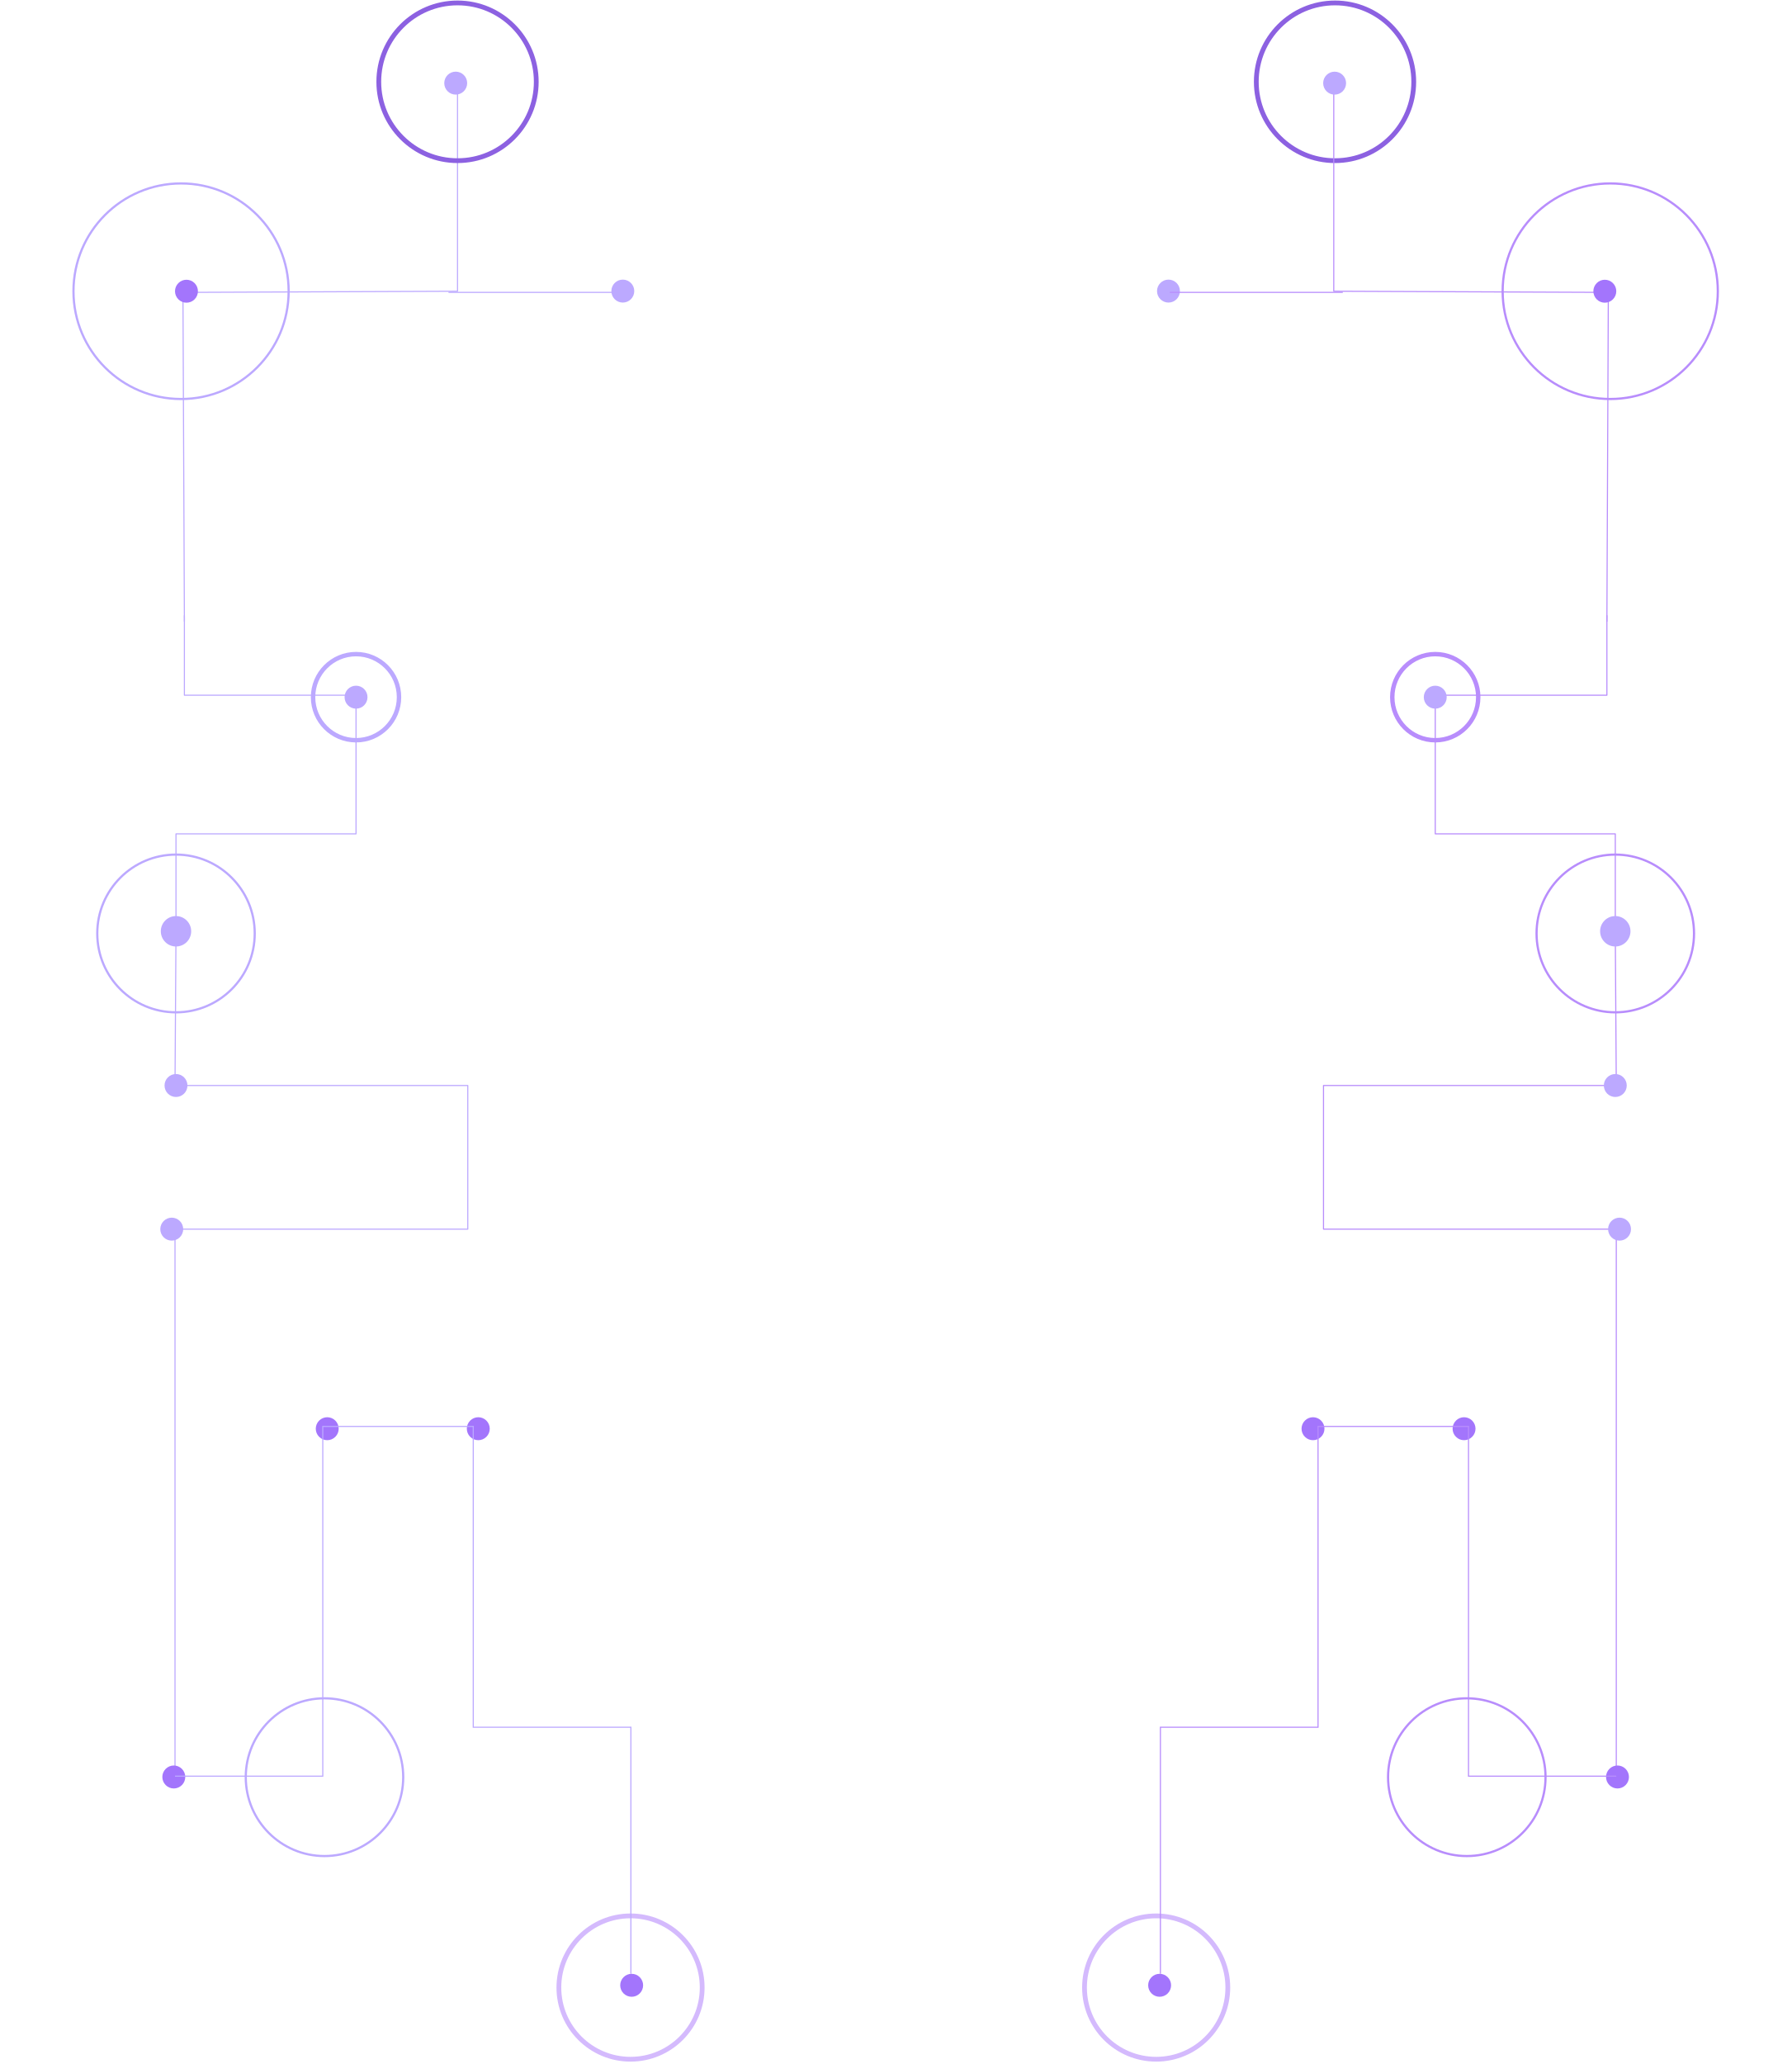
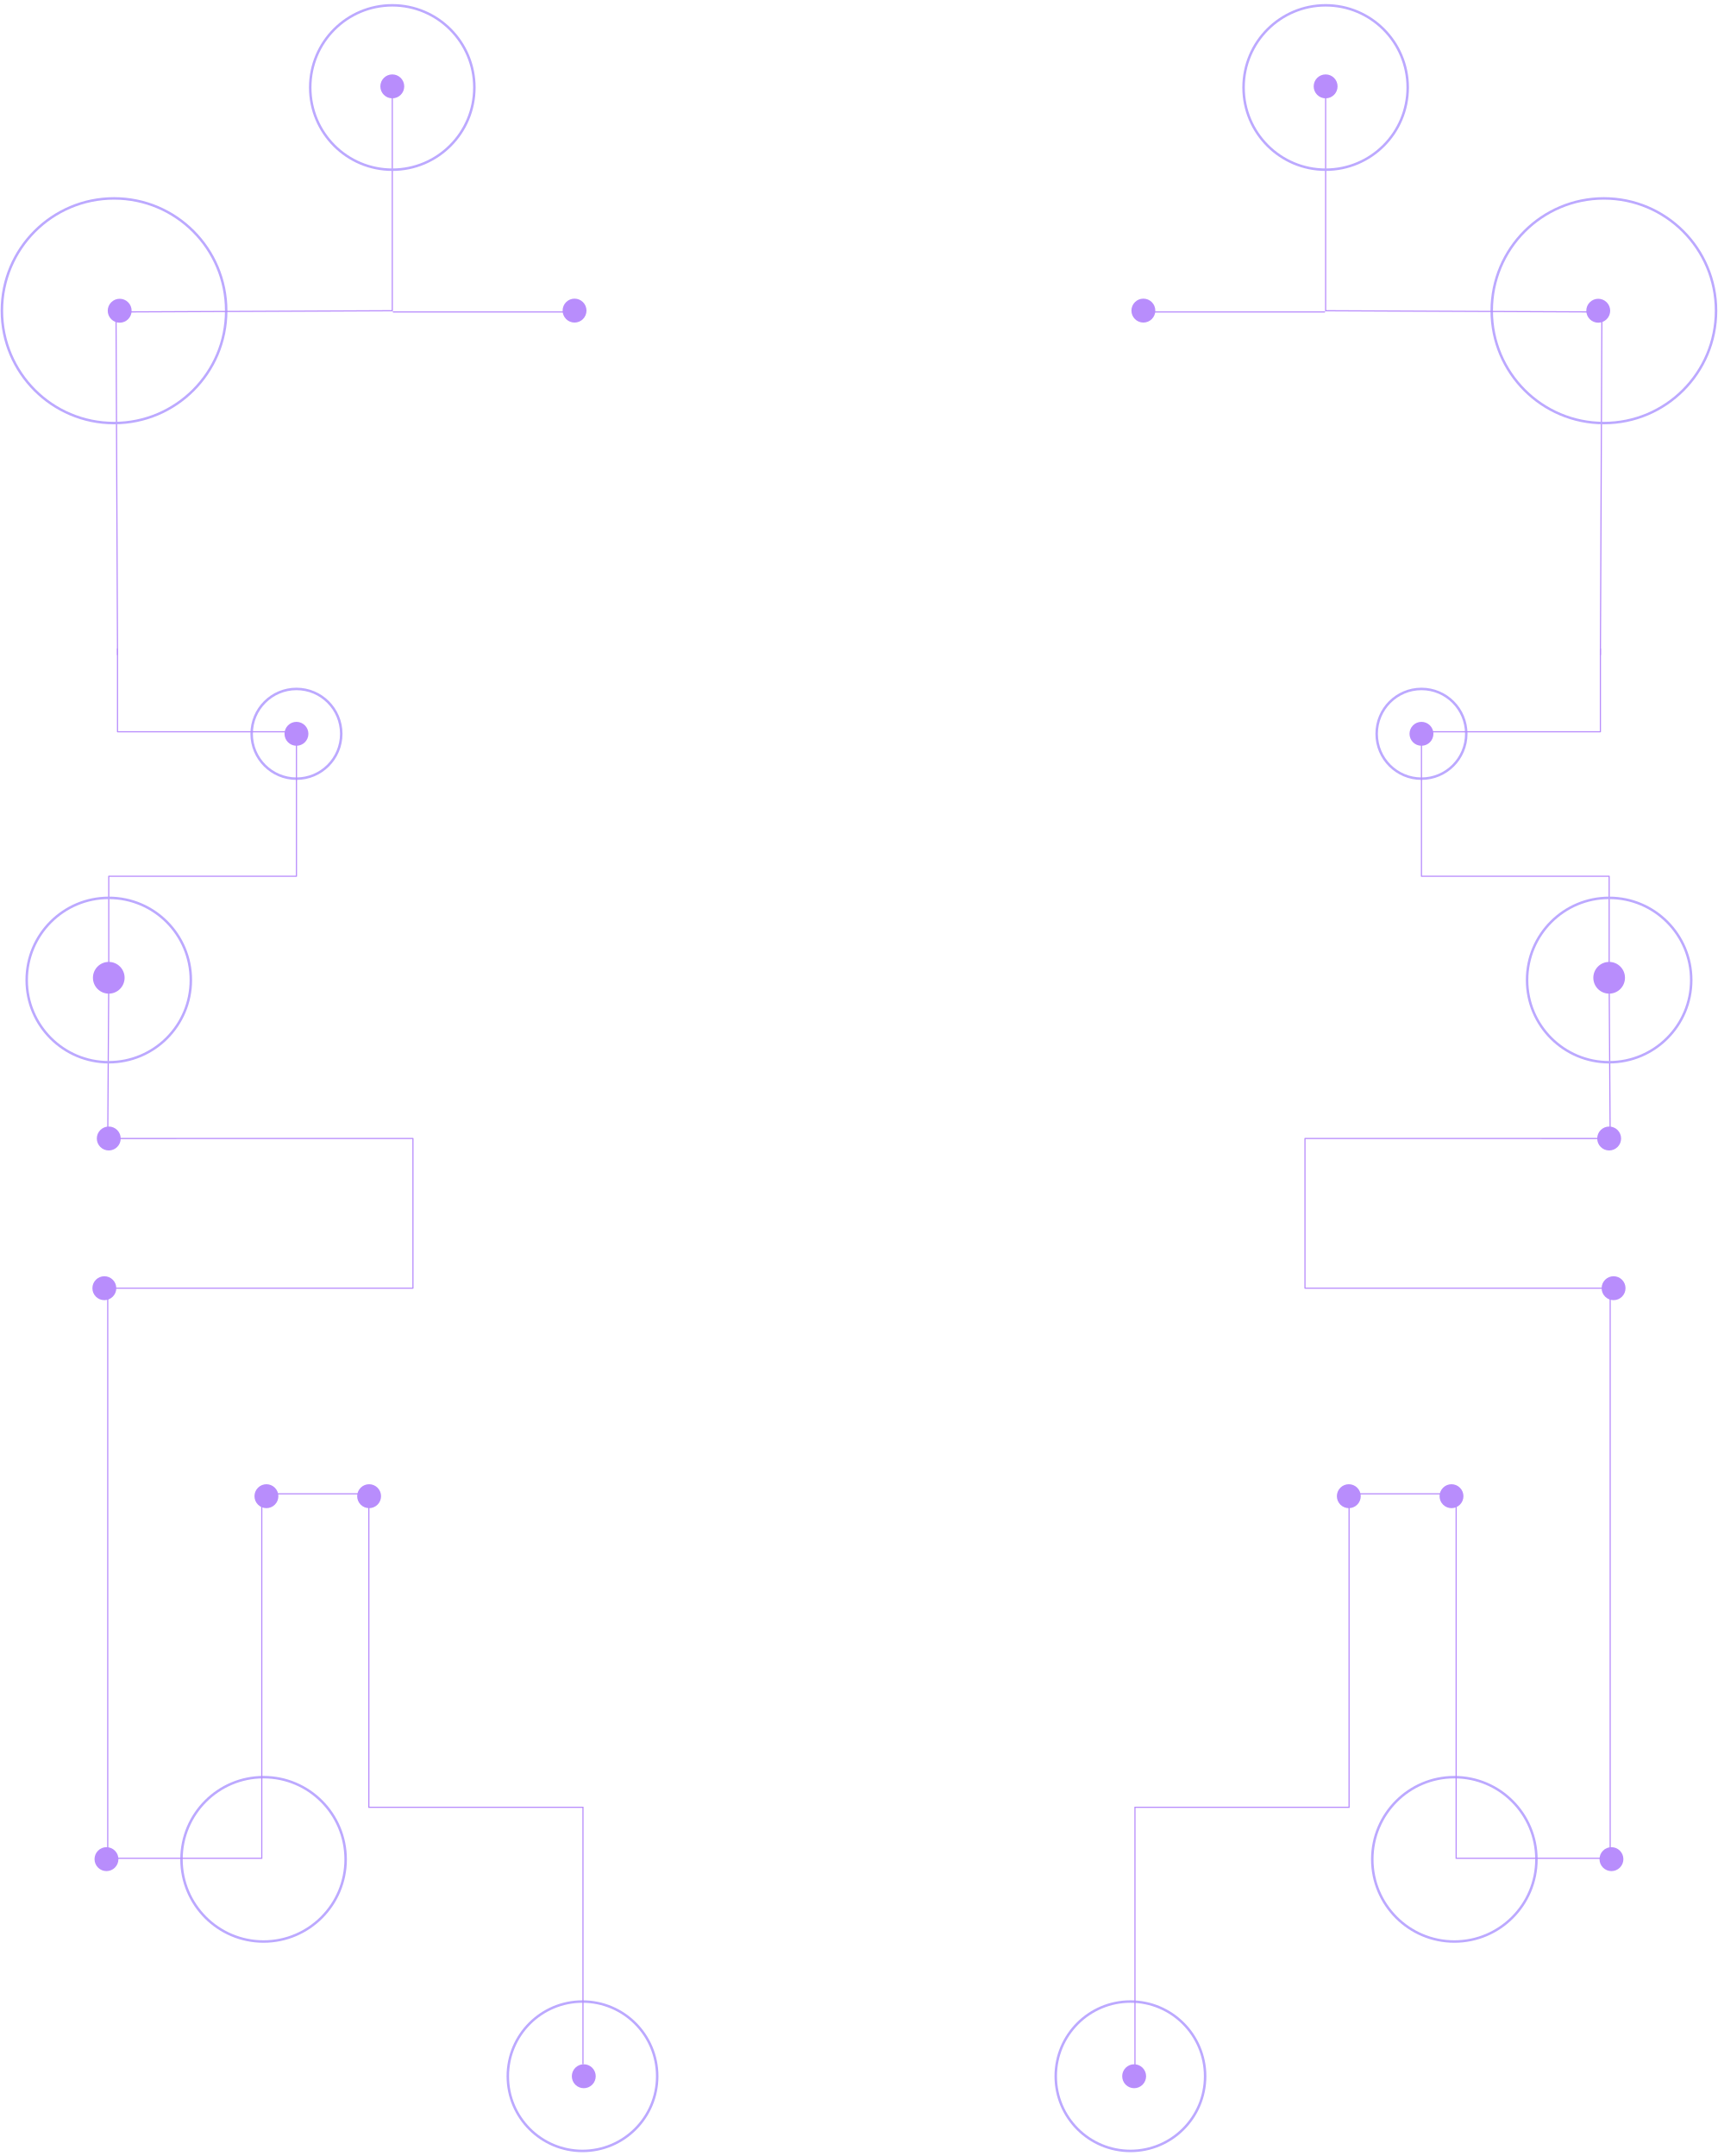
- <svg xmlns="http://www.w3.org/2000/svg" width="375" height="432" viewBox="0 0 375 432" fill="none">
-   <path fill-rule="evenodd" clip-rule="evenodd" d="M67.93 388.475C77.034 388.475 84.413 381.084 84.413 371.968C84.413 362.852 77.034 355.461 67.93 355.461C58.828 355.461 51.449 362.852 51.449 371.968C51.449 381.084 58.828 388.475 67.93 388.475Z" stroke="#BCA9FF" stroke-width="0.463" />
-   <path fill-rule="evenodd" clip-rule="evenodd" d="M74.536 154.931C79.504 154.931 83.532 150.896 83.532 145.92C83.532 140.946 79.504 136.909 74.536 136.909C69.57 136.909 65.539 140.946 65.539 145.92C65.539 150.896 69.57 154.931 74.536 154.931Z" stroke="#BCA9FF" stroke-width="0.925" />
-   <path d="M38.602 128.856V145.508H74.535V174.527H36.843L36.843 195.22L36.637 227.198" stroke="#BCA9FF" stroke-width="0.231" stroke-linecap="round" stroke-linejoin="round" />
-   <path d="M38.301 61.211L38.602 130.039" stroke="#BCA9FF" stroke-width="0.231" stroke-linecap="round" stroke-linejoin="round" />
-   <path d="M36.844 227.199L97.929 227.198V257.261L36.637 257.262L36.637 371.968" stroke="#BCA9FF" stroke-width="0.231" stroke-linecap="round" stroke-linejoin="round" />
-   <path fill-rule="evenodd" clip-rule="evenodd" d="M36.843 211.882C45.947 211.882 53.327 204.491 53.327 195.375C53.327 186.259 45.947 178.868 36.843 178.868C27.742 178.868 20.363 186.259 20.363 195.375C20.363 204.491 27.742 211.882 36.843 211.882Z" stroke="#BCA9FF" stroke-width="0.463" />
-   <path fill-rule="evenodd" clip-rule="evenodd" d="M37.903 83.513C50.342 83.513 60.426 73.412 60.426 60.954C60.426 48.494 50.342 38.394 37.903 38.394C25.465 38.394 15.381 48.494 15.381 60.954C15.381 73.412 25.465 83.513 37.903 83.513Z" stroke="#BCA9FF" stroke-width="0.463" />
-   <path fill-rule="evenodd" clip-rule="evenodd" d="M74.535 148.324C75.861 148.324 76.934 147.249 76.934 145.921C76.934 144.594 75.861 143.519 74.535 143.519C73.213 143.519 72.137 144.594 72.137 145.921C72.137 147.249 73.213 148.324 74.535 148.324Z" fill="#BCA9FF" />
-   <path fill-rule="evenodd" clip-rule="evenodd" d="M36.843 229.6C38.169 229.6 39.242 228.525 39.242 227.198C39.242 225.87 38.169 224.795 36.843 224.795C35.52 224.795 34.445 225.87 34.445 227.198C34.445 228.525 35.52 229.6 36.843 229.6Z" fill="#BCA9FF" />
-   <path fill-rule="evenodd" clip-rule="evenodd" d="M35.956 259.665C37.279 259.665 38.354 258.59 38.354 257.262C38.354 255.935 37.279 254.86 35.956 254.86C34.63 254.86 33.557 255.935 33.557 257.262C33.557 258.59 34.63 259.665 35.956 259.665Z" fill="#BCA9FF" />
-   <path fill-rule="evenodd" clip-rule="evenodd" d="M36.843 198.103C38.6 198.103 40.023 196.677 40.023 194.918C40.023 193.158 38.6 191.733 36.843 191.733C35.087 191.733 33.666 193.158 33.666 194.918C33.666 196.677 35.087 198.103 36.843 198.103Z" fill="#BCA9FF" />
-   <path fill-rule="evenodd" clip-rule="evenodd" d="M130.54 417.226C131.479 418.164 132.995 418.164 133.933 417.226C134.869 416.287 134.869 414.765 133.933 413.828C132.995 412.888 131.479 412.888 130.54 413.828C129.604 414.765 129.604 416.287 130.54 417.226Z" fill="#A375FC" />
-   <path fill-rule="evenodd" clip-rule="evenodd" d="M147 416C147 407.715 140.285 401 132.001 401C123.717 401 117 407.715 117 416C117 424.285 123.717 431 132.001 431C140.285 431 147 424.285 147 416Z" stroke="#B88DFC" stroke-opacity="0.6" />
-   <path fill-rule="evenodd" clip-rule="evenodd" d="M257.038 416C257.038 407.715 250.323 401 242.039 401C233.755 401 227.038 407.715 227.038 416C227.038 424.285 233.755 431 242.039 431C250.323 431 257.038 424.285 257.038 416Z" stroke="#B88DFC" stroke-opacity="0.6" />
-   <path fill-rule="evenodd" clip-rule="evenodd" d="M34.688 373.624C35.626 374.564 37.142 374.564 38.081 373.624C39.017 372.687 39.017 371.165 38.081 370.228C37.142 369.288 35.626 369.288 34.688 370.228C33.752 371.165 33.752 372.687 34.688 373.624Z" fill="#A375FC" />
-   <path d="M39.075 61.196L95.782 60.953L95.781 17" stroke="#BCA9FF" stroke-width="0.231" stroke-linecap="round" stroke-linejoin="round" />
-   <path fill-rule="evenodd" clip-rule="evenodd" d="M95.783 33.628C104.884 33.628 112.264 26.237 112.264 17.119C112.264 8.005 104.884 0.614 95.783 0.614C86.679 0.614 79.299 8.005 79.299 17.119C79.299 26.237 86.679 33.628 95.783 33.628Z" stroke="#8C61E1" />
-   <path fill-rule="evenodd" clip-rule="evenodd" d="M279.483 33.628C288.585 33.628 295.964 26.237 295.964 17.119C295.964 8.005 288.585 0.614 279.483 0.614C270.379 0.614 263 8.005 263 17.119C263 26.237 270.379 33.628 279.483 33.628Z" stroke="#8C61E1" />
-   <path fill-rule="evenodd" clip-rule="evenodd" d="M130.383 63.328C131.706 63.328 132.782 62.254 132.782 60.926C132.782 59.599 131.706 58.524 130.383 58.524C129.058 58.524 127.985 59.599 127.985 60.926C127.985 62.254 129.058 63.328 130.383 63.328Z" fill="#BCA9FF" />
-   <path fill-rule="evenodd" clip-rule="evenodd" d="M95.402 19.801C96.725 19.801 97.801 18.726 97.801 17.398C97.801 16.071 96.725 14.996 95.402 14.996C94.077 14.996 93.004 16.071 93.004 17.398C93.004 18.726 94.077 19.801 95.402 19.801Z" fill="#BCA9FF" />
-   <path fill-rule="evenodd" clip-rule="evenodd" d="M37.341 62.652C38.277 63.59 39.796 63.59 40.732 62.652C41.67 61.712 41.67 60.194 40.732 59.254C39.796 58.316 38.277 58.316 37.341 59.254C36.403 60.194 36.403 61.712 37.341 62.652Z" fill="#A375FC" />
-   <path fill-rule="evenodd" clip-rule="evenodd" d="M66.81 300.731C67.746 301.671 69.265 301.671 70.201 300.731C71.139 299.794 71.139 298.272 70.201 297.335C69.265 296.395 67.746 296.395 66.81 297.335C65.872 298.272 65.872 299.794 66.81 300.731Z" fill="#A375FC" />
-   <path fill-rule="evenodd" clip-rule="evenodd" d="M98.432 300.731C99.368 301.671 100.887 301.671 101.823 300.731C102.761 299.794 102.761 298.272 101.823 297.335C100.887 296.395 99.368 296.395 98.432 297.335C97.494 298.272 97.494 299.794 98.432 300.731Z" fill="#A375FC" />
-   <path d="M132.074 413.123V361.514H99.073V298.557H67.572V371.756H36.637" stroke="#BCA9FF" stroke-width="0.231" />
-   <path d="M130.006 61.195H93.981" stroke="#BCA9FF" stroke-width="0.231" stroke-linecap="round" stroke-linejoin="round" />
-   <path fill-rule="evenodd" clip-rule="evenodd" d="M307.07 388.475C297.966 388.475 290.587 381.084 290.587 371.968C290.587 362.852 297.966 355.461 307.07 355.461C316.172 355.461 323.551 362.852 323.551 371.968C323.551 381.084 316.172 388.475 307.07 388.475Z" stroke="#B88DFC" stroke-width="0.463" />
-   <path fill-rule="evenodd" clip-rule="evenodd" d="M300.465 154.931C295.496 154.931 291.468 150.896 291.468 145.92C291.468 140.946 295.496 136.909 300.465 136.909C305.431 136.909 309.461 140.946 309.461 145.92C309.461 150.896 305.431 154.931 300.465 154.931Z" stroke="#B88DFC" stroke-width="0.925" />
-   <path d="M336.398 128.856V145.508H300.465V174.527H338.157V195.22L338.363 227.198" stroke="#B88DFC" stroke-width="0.231" stroke-linecap="round" stroke-linejoin="round" />
-   <path d="M336.699 61.211L336.398 130.039" stroke="#B88DFC" stroke-width="0.231" stroke-linecap="round" stroke-linejoin="round" />
-   <path d="M338.156 227.199L277.071 227.198V257.261L338.363 257.262L338.363 371.968" stroke="#B88DFC" stroke-width="0.231" stroke-linecap="round" stroke-linejoin="round" />
-   <path fill-rule="evenodd" clip-rule="evenodd" d="M338.157 211.882C329.053 211.882 321.673 204.491 321.673 195.375C321.673 186.259 329.053 178.868 338.157 178.868C347.258 178.868 354.638 186.259 354.638 195.375C354.638 204.491 347.258 211.882 338.157 211.882Z" stroke="#B88DFC" stroke-width="0.463" />
-   <path fill-rule="evenodd" clip-rule="evenodd" d="M337.097 83.512C324.658 83.512 314.574 73.412 314.574 60.954C314.574 48.493 324.658 38.393 337.097 38.393C349.535 38.393 359.619 48.493 359.619 60.954C359.619 73.412 349.535 83.512 337.097 83.512Z" stroke="#B88DFC" stroke-width="0.463" />
-   <path fill-rule="evenodd" clip-rule="evenodd" d="M300.465 148.324C299.139 148.324 298.066 147.249 298.066 145.921C298.066 144.594 299.139 143.519 300.465 143.519C301.788 143.519 302.863 144.594 302.863 145.921C302.863 147.249 301.788 148.324 300.465 148.324Z" fill="#BCA9FF" />
-   <path fill-rule="evenodd" clip-rule="evenodd" d="M338.157 229.6C336.831 229.6 335.758 228.525 335.758 227.198C335.758 225.87 336.831 224.795 338.157 224.795C339.48 224.795 340.555 225.87 340.555 227.198C340.555 228.525 339.48 229.6 338.157 229.6Z" fill="#BCA9FF" />
-   <path fill-rule="evenodd" clip-rule="evenodd" d="M339.044 259.665C337.721 259.665 336.646 258.59 336.646 257.262C336.646 255.935 337.721 254.86 339.044 254.86C340.37 254.86 341.443 255.935 341.443 257.262C341.443 258.59 340.37 259.665 339.044 259.665Z" fill="#BCA9FF" />
-   <path fill-rule="evenodd" clip-rule="evenodd" d="M338.157 198.103C336.4 198.103 334.977 196.677 334.977 194.918C334.977 193.158 336.4 191.733 338.157 191.733C339.913 191.733 341.334 193.158 341.334 194.918C341.334 196.677 339.913 198.103 338.157 198.103Z" fill="#BCA9FF" />
-   <path fill-rule="evenodd" clip-rule="evenodd" d="M244.46 417.226C243.522 418.164 242.005 418.164 241.067 417.226C240.131 416.287 240.131 414.765 241.067 413.828C242.005 412.888 243.522 412.888 244.46 413.828C245.396 414.765 245.396 416.287 244.46 417.226Z" fill="#A375FC" />
-   <path fill-rule="evenodd" clip-rule="evenodd" d="M340.313 373.624C339.374 374.564 337.858 374.564 336.92 373.624C335.984 372.687 335.984 371.165 336.92 370.228C337.858 369.288 339.374 369.288 340.313 370.228C341.249 371.165 341.249 372.687 340.313 373.624Z" fill="#A375FC" />
-   <path d="M335.925 61.195L279.218 60.953V17.5" stroke="#B88DFC" stroke-width="0.231" stroke-linecap="round" stroke-linejoin="round" />
-   <path fill-rule="evenodd" clip-rule="evenodd" d="M279.399 19.805C278.076 19.805 277 18.73 277 17.402C277 16.075 278.076 15 279.399 15C280.724 15 281.797 16.075 281.797 17.402C281.797 18.73 280.724 19.805 279.399 19.805Z" fill="#BCA9FF" />
-   <path fill-rule="evenodd" clip-rule="evenodd" d="M244.617 63.328C243.294 63.328 242.218 62.254 242.218 60.926C242.218 59.599 243.294 58.524 244.617 58.524C245.942 58.524 247.015 59.599 247.015 60.926C247.015 62.254 245.942 63.328 244.617 63.328Z" fill="#BCA9FF" />
-   <path fill-rule="evenodd" clip-rule="evenodd" d="M337.659 62.652C336.723 63.59 335.204 63.59 334.269 62.652C333.33 61.712 333.33 60.194 334.269 59.254C335.204 58.316 336.723 58.316 337.659 59.254C338.598 60.194 338.598 61.712 337.659 62.652Z" fill="#A375FC" />
-   <path fill-rule="evenodd" clip-rule="evenodd" d="M308.19 300.731C307.254 301.671 305.735 301.671 304.799 300.731C303.861 299.794 303.861 298.272 304.799 297.335C305.735 296.395 307.254 296.395 308.19 297.335C309.128 298.272 309.128 299.794 308.19 300.731Z" fill="#A375FC" />
-   <path fill-rule="evenodd" clip-rule="evenodd" d="M276.568 300.731C275.632 301.671 274.113 301.671 273.177 300.731C272.239 299.794 272.239 298.272 273.177 297.335C274.113 296.395 275.632 296.395 276.568 297.335C277.506 298.272 277.506 299.794 276.568 300.731Z" fill="#A375FC" />
-   <path d="M242.927 413.123V361.514H275.927V298.557H307.428V371.756H338.363" stroke="#B88DFC" stroke-width="0.231" />
-   <path d="M244.994 61.195H281.019" stroke="#B88DFC" stroke-width="0.231" stroke-linecap="round" stroke-linejoin="round" />
+ <svg xmlns="http://www.w3.org/2000/svg" width="345" height="433" viewBox="0 0 345 433" fill="none">
+   <path fill-rule="evenodd" clip-rule="evenodd" d="M52.929 389.929C62.033 389.929 69.412 382.538 69.412 373.422C69.412 364.306 62.033 356.915 52.929 356.915C43.827 356.915 36.448 364.306 36.448 373.422C36.448 382.538 43.827 389.929 52.929 389.929Z" stroke="#BCA9FF" stroke-width="0.5" />
+   <path fill-rule="evenodd" clip-rule="evenodd" d="M59.535 156.384C64.503 156.384 68.531 152.35 68.531 147.374C68.531 142.4 64.503 138.363 59.535 138.363C54.569 138.363 50.538 142.4 50.538 147.374C50.538 152.35 54.569 156.384 59.535 156.384Z" stroke="#BCA9FF" stroke-width="0.5" />
+   <path d="M23.601 130.309V146.961H59.535V175.981H21.842V196.674L21.637 228.651" stroke="#B88DFC" stroke-width="0.231" stroke-linecap="round" stroke-linejoin="round" />
+   <path d="M23.301 62.665L23.601 131.493" stroke="#B88DFC" stroke-width="0.231" stroke-linecap="round" stroke-linejoin="round" />
+   <path d="M21.843 228.653L82.928 228.651V258.715L21.637 258.716L21.637 373.422" stroke="#B88DFC" stroke-width="0.231" stroke-linecap="round" stroke-linejoin="round" />
+   <path fill-rule="evenodd" clip-rule="evenodd" d="M21.843 213.335C30.947 213.335 38.326 205.944 38.326 196.828C38.326 187.712 30.947 180.321 21.843 180.321C12.741 180.321 5.362 187.712 5.362 196.828C5.362 205.944 12.741 213.335 21.843 213.335Z" stroke="#BCA9FF" stroke-width="0.5" />
+   <path fill-rule="evenodd" clip-rule="evenodd" d="M22.902 84.966C35.341 84.966 45.425 74.866 45.425 62.408C45.425 49.947 35.341 39.847 22.902 39.847C10.464 39.847 0.38 49.947 0.38 62.408C0.38 74.866 10.464 84.966 22.902 84.966Z" stroke="#BCA9FF" stroke-width="0.5" />
+   <path fill-rule="evenodd" clip-rule="evenodd" d="M59.535 149.777C60.86 149.777 61.933 148.703 61.933 147.375C61.933 146.047 60.86 144.973 59.535 144.973C58.212 144.973 57.136 146.047 57.136 147.375C57.136 148.703 58.212 149.777 59.535 149.777Z" fill="#B88DFC" />
+   <path fill-rule="evenodd" clip-rule="evenodd" d="M21.843 231.054C23.168 231.054 24.241 229.979 24.241 228.651C24.241 227.324 23.168 226.249 21.843 226.249C20.52 226.249 19.444 227.324 19.444 228.651C19.444 229.979 20.52 231.054 21.843 231.054Z" fill="#B88DFC" />
+   <path fill-rule="evenodd" clip-rule="evenodd" d="M20.955 261.118C22.278 261.118 23.354 260.044 23.354 258.716C23.354 257.388 22.278 256.314 20.955 256.314C19.63 256.314 18.556 257.388 18.556 258.716C18.556 260.044 19.63 261.118 20.955 261.118Z" fill="#B88DFC" />
+   <path fill-rule="evenodd" clip-rule="evenodd" d="M21.843 199.556C23.599 199.556 25.023 198.131 25.023 196.371C25.023 194.612 23.599 193.186 21.843 193.186C20.086 193.186 18.665 194.612 18.665 196.371C18.665 198.131 20.086 199.556 21.843 199.556Z" fill="#B88DFC" />
+   <path fill-rule="evenodd" clip-rule="evenodd" d="M116.98 431.981C125.265 431.981 131.98 425.266 131.98 416.982C131.98 408.698 125.265 401.981 116.98 401.981C108.696 401.981 101.98 408.698 101.98 416.982C101.98 425.266 108.696 431.981 116.98 431.981Z" stroke="#BCA9FF" stroke-width="0.5" />
+   <path fill-rule="evenodd" clip-rule="evenodd" d="M115.539 418.68C116.478 419.617 117.994 419.617 118.933 418.68C119.869 417.74 119.869 416.219 118.933 415.281C117.994 414.342 116.478 414.342 115.539 415.281C114.604 416.219 114.604 417.74 115.539 418.68Z" fill="#B88DFC" />
+   <path fill-rule="evenodd" clip-rule="evenodd" d="M19.687 375.078C20.625 376.018 22.142 376.018 23.08 375.078C24.016 374.14 24.016 372.619 23.08 371.682C22.142 370.742 20.625 370.742 19.687 371.682C18.751 372.619 18.751 374.14 19.687 375.078Z" fill="#B88DFC" />
+   <path d="M24.074 62.649L78.781 62.407V15.876" stroke="#B88DFC" stroke-width="0.231" stroke-linecap="round" stroke-linejoin="round" />
+   <path fill-rule="evenodd" clip-rule="evenodd" d="M115.383 64.782C116.706 64.782 117.781 63.707 117.781 62.38C117.781 61.052 116.706 59.977 115.383 59.977C114.057 59.977 112.984 61.052 112.984 62.38C112.984 63.707 114.057 64.782 115.383 64.782Z" fill="#B88DFC" />
+   <path fill-rule="evenodd" clip-rule="evenodd" d="M22.34 64.106C23.276 65.043 24.795 65.043 25.731 64.106C26.669 63.166 26.669 61.647 25.731 60.707C24.795 59.77 23.276 59.77 22.34 60.707C21.402 61.647 21.402 63.166 22.34 64.106Z" fill="#B88DFC" />
+   <path fill-rule="evenodd" clip-rule="evenodd" d="M78.782 34.082C87.883 34.082 95.263 26.691 95.263 17.573C95.263 8.459 87.883 1.068 78.782 1.068C69.678 1.068 62.299 8.459 62.299 17.573C62.299 26.691 69.678 34.082 78.782 34.082Z" stroke="#BCA9FF" stroke-width="0.5" />
+   <path fill-rule="evenodd" clip-rule="evenodd" d="M78.782 19.749C80.105 19.749 81.18 18.674 81.18 17.346C81.18 16.019 80.105 14.944 78.782 14.944C77.457 14.944 76.383 16.019 76.383 17.346C76.383 18.674 77.457 19.749 78.782 19.749Z" fill="#B88DFC" />
+   <path fill-rule="evenodd" clip-rule="evenodd" d="M51.809 302.185C52.745 303.124 54.264 303.124 55.2 302.185C56.138 301.247 56.138 299.726 55.2 298.788C54.264 297.849 52.745 297.849 51.809 298.788C50.871 299.726 50.871 301.247 51.809 302.185Z" fill="#B88DFC" />
+   <path fill-rule="evenodd" clip-rule="evenodd" d="M72.431 302.185C73.367 303.124 74.886 303.124 75.822 302.185C76.76 301.247 76.76 299.726 75.822 298.788C74.886 297.849 73.367 297.849 72.431 298.788C71.493 299.726 71.493 301.247 72.431 302.185Z" fill="#B88DFC" />
+   <path d="M117.073 414.577V362.968H74.073V300.011H52.571V373.209H21.637" stroke="#B88DFC" stroke-width="0.231" />
+   <path d="M115.005 62.649H78.98" stroke="#B88DFC" stroke-width="0.231" stroke-linecap="round" stroke-linejoin="round" />
+   <path fill-rule="evenodd" clip-rule="evenodd" d="M292.07 389.929C282.966 389.929 275.586 382.538 275.586 373.422C275.586 364.306 282.966 356.915 292.07 356.915C301.171 356.915 308.551 364.306 308.551 373.422C308.551 382.538 301.171 389.929 292.07 389.929Z" stroke="#BCA9FF" stroke-width="0.5" />
+   <path fill-rule="evenodd" clip-rule="evenodd" d="M285.464 156.384C280.495 156.384 276.468 152.35 276.468 147.374C276.468 142.4 280.495 138.363 285.464 138.363C290.43 138.363 294.46 142.4 294.46 147.374C294.46 152.35 290.43 156.384 285.464 156.384Z" stroke="#BCA9FF" stroke-width="0.5" />
+   <path d="M321.397 130.309V146.961H285.464V175.981H323.157V196.674L323.362 228.651" stroke="#B88DFC" stroke-width="0.231" stroke-linecap="round" stroke-linejoin="round" />
+   <path d="M321.698 62.665L321.397 131.493" stroke="#B88DFC" stroke-width="0.231" stroke-linecap="round" stroke-linejoin="round" />
+   <path d="M323.155 228.653L262.07 228.651V258.715L323.362 258.716L323.362 373.422" stroke="#B88DFC" stroke-width="0.231" stroke-linecap="round" stroke-linejoin="round" />
+   <path fill-rule="evenodd" clip-rule="evenodd" d="M323.156 213.335C314.052 213.335 306.673 205.944 306.673 196.828C306.673 187.712 314.052 180.321 323.156 180.321C332.258 180.321 339.637 187.712 339.637 196.828C339.637 205.944 332.258 213.335 323.156 213.335Z" stroke="#BCA9FF" stroke-width="0.5" />
+   <path fill-rule="evenodd" clip-rule="evenodd" d="M322.096 84.966C309.658 84.966 299.574 74.866 299.574 62.408C299.574 49.947 309.658 39.847 322.096 39.847C334.535 39.847 344.619 49.947 344.619 62.408C344.619 74.866 334.535 84.966 322.096 84.966Z" stroke="#BCA9FF" stroke-width="0.5" />
+   <path fill-rule="evenodd" clip-rule="evenodd" d="M285.464 149.777C284.138 149.777 283.065 148.703 283.065 147.375C283.065 146.047 284.138 144.973 285.464 144.973C286.787 144.973 287.862 146.047 287.862 147.375C287.862 148.703 286.787 149.777 285.464 149.777Z" fill="#B88DFC" />
+   <path fill-rule="evenodd" clip-rule="evenodd" d="M323.156 231.054C321.831 231.054 320.758 229.979 320.758 228.651C320.758 227.324 321.831 226.249 323.156 226.249C324.479 226.249 325.555 227.324 325.555 228.651C325.555 229.979 324.479 231.054 323.156 231.054Z" fill="#B88DFC" />
+   <path fill-rule="evenodd" clip-rule="evenodd" d="M324.044 261.118C322.721 261.118 321.645 260.044 321.645 258.716C321.645 257.388 322.721 256.314 324.044 256.314C325.369 256.314 326.442 257.388 326.442 258.716C326.442 260.044 325.369 261.118 324.044 261.118Z" fill="#B88DFC" />
+   <path fill-rule="evenodd" clip-rule="evenodd" d="M323.156 199.556C321.399 199.556 319.976 198.131 319.976 196.371C319.976 194.612 321.399 193.186 323.156 193.186C324.913 193.186 326.334 194.612 326.334 196.371C326.334 198.131 324.913 199.556 323.156 199.556Z" fill="#B88DFC" />
+   <path fill-rule="evenodd" clip-rule="evenodd" d="M227.018 431.981C218.734 431.981 212.018 425.266 212.018 416.982C212.018 408.698 218.734 401.981 227.018 401.981C235.303 401.981 242.018 408.698 242.018 416.982C242.018 425.266 235.303 431.981 227.018 431.981Z" stroke="#BCA9FF" stroke-width="0.5" />
+   <path fill-rule="evenodd" clip-rule="evenodd" d="M229.459 418.68C228.521 419.617 227.004 419.617 226.066 418.68C225.13 417.74 225.13 416.219 226.066 415.281C227.004 414.342 228.521 414.342 229.459 415.281C230.395 416.219 230.395 417.74 229.459 418.68Z" fill="#B88DFC" />
+   <path fill-rule="evenodd" clip-rule="evenodd" d="M325.312 375.078C324.374 376.018 322.857 376.018 321.919 375.078C320.983 374.14 320.983 372.619 321.919 371.682C322.857 370.742 324.374 370.742 325.312 371.682C326.248 372.619 326.248 374.14 325.312 375.078Z" fill="#B88DFC" />
+   <path d="M320.925 62.649L266.218 62.407V15.876" stroke="#B88DFC" stroke-width="0.231" stroke-linecap="round" stroke-linejoin="round" />
+   <path fill-rule="evenodd" clip-rule="evenodd" d="M229.616 64.782C228.293 64.782 227.218 63.707 227.218 62.38C227.218 61.052 228.293 59.977 229.616 59.977C230.941 59.977 232.015 61.052 232.015 62.38C232.015 63.707 230.941 64.782 229.616 64.782Z" fill="#B88DFC" />
+   <path fill-rule="evenodd" clip-rule="evenodd" d="M322.658 64.106C321.723 65.043 320.204 65.043 319.268 64.106C318.329 63.166 318.329 61.647 319.268 60.707C320.204 59.77 321.723 59.77 322.658 60.707C323.597 61.647 323.597 63.166 322.658 64.106Z" fill="#B88DFC" />
+   <path fill-rule="evenodd" clip-rule="evenodd" d="M266.217 34.082C257.115 34.082 249.736 26.691 249.736 17.573C249.736 8.459 257.115 1.068 266.217 1.068C275.321 1.068 282.7 8.459 282.7 17.573C282.7 26.691 275.321 34.082 266.217 34.082Z" stroke="#BCA9FF" stroke-width="0.5" />
+   <path fill-rule="evenodd" clip-rule="evenodd" d="M266.217 19.749C264.894 19.749 263.818 18.674 263.818 17.346C263.818 16.019 264.894 14.944 266.217 14.944C267.542 14.944 268.615 16.019 268.615 17.346C268.615 18.674 267.542 19.749 266.217 19.749Z" fill="#B88DFC" />
+   <path fill-rule="evenodd" clip-rule="evenodd" d="M293.189 302.185C292.253 303.124 290.734 303.124 289.799 302.185C288.86 301.247 288.86 299.726 289.799 298.788C290.734 297.849 292.253 297.849 293.189 298.788C294.128 299.726 294.128 301.247 293.189 302.185Z" fill="#B88DFC" />
+   <path fill-rule="evenodd" clip-rule="evenodd" d="M272.567 302.185C271.631 303.124 270.112 303.124 269.177 302.185C268.238 301.247 268.238 299.726 269.177 298.788C270.112 297.849 271.631 297.849 272.567 298.788C273.506 299.726 273.506 301.247 272.567 302.185Z" fill="#B88DFC" />
+   <path d="M227.926 415.123V362.968H270.926V300.011H292.428V373.209H323.362" stroke="#B88DFC" stroke-width="0.231" />
+   <path d="M229.993 62.649H266.018" stroke="#B88DFC" stroke-width="0.231" stroke-linecap="round" stroke-linejoin="round" />
</svg>
